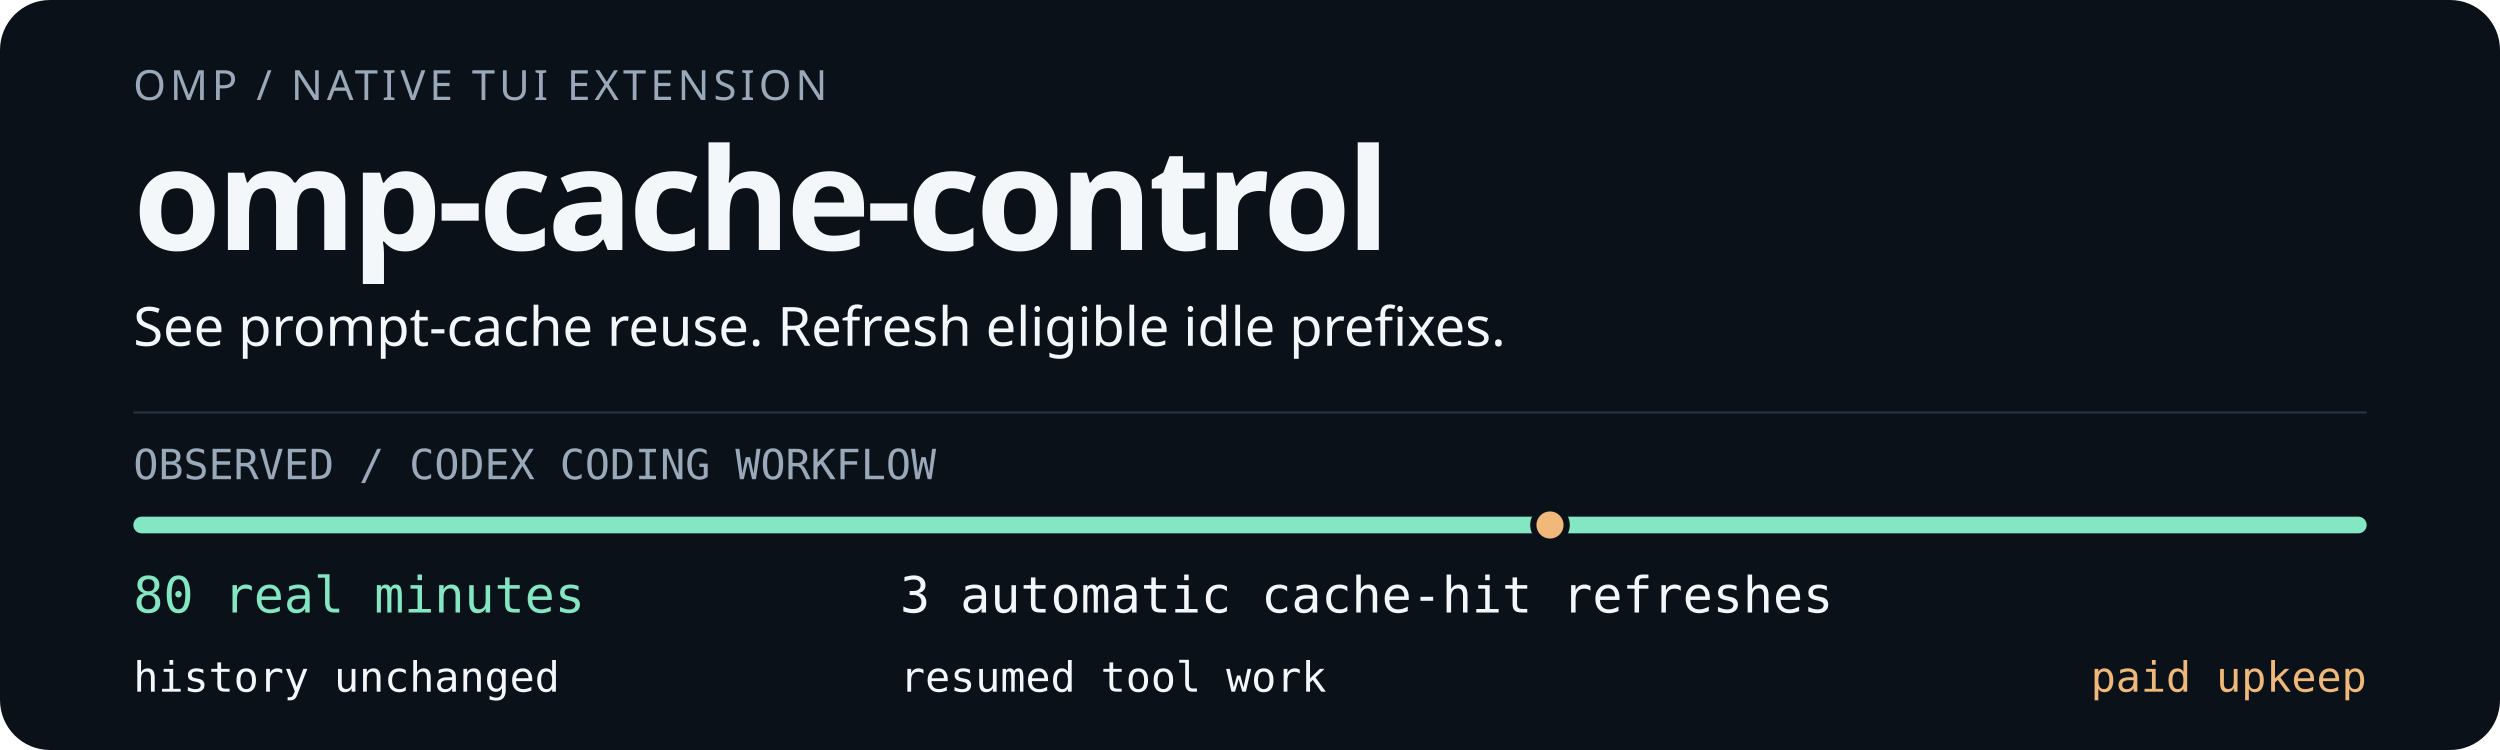
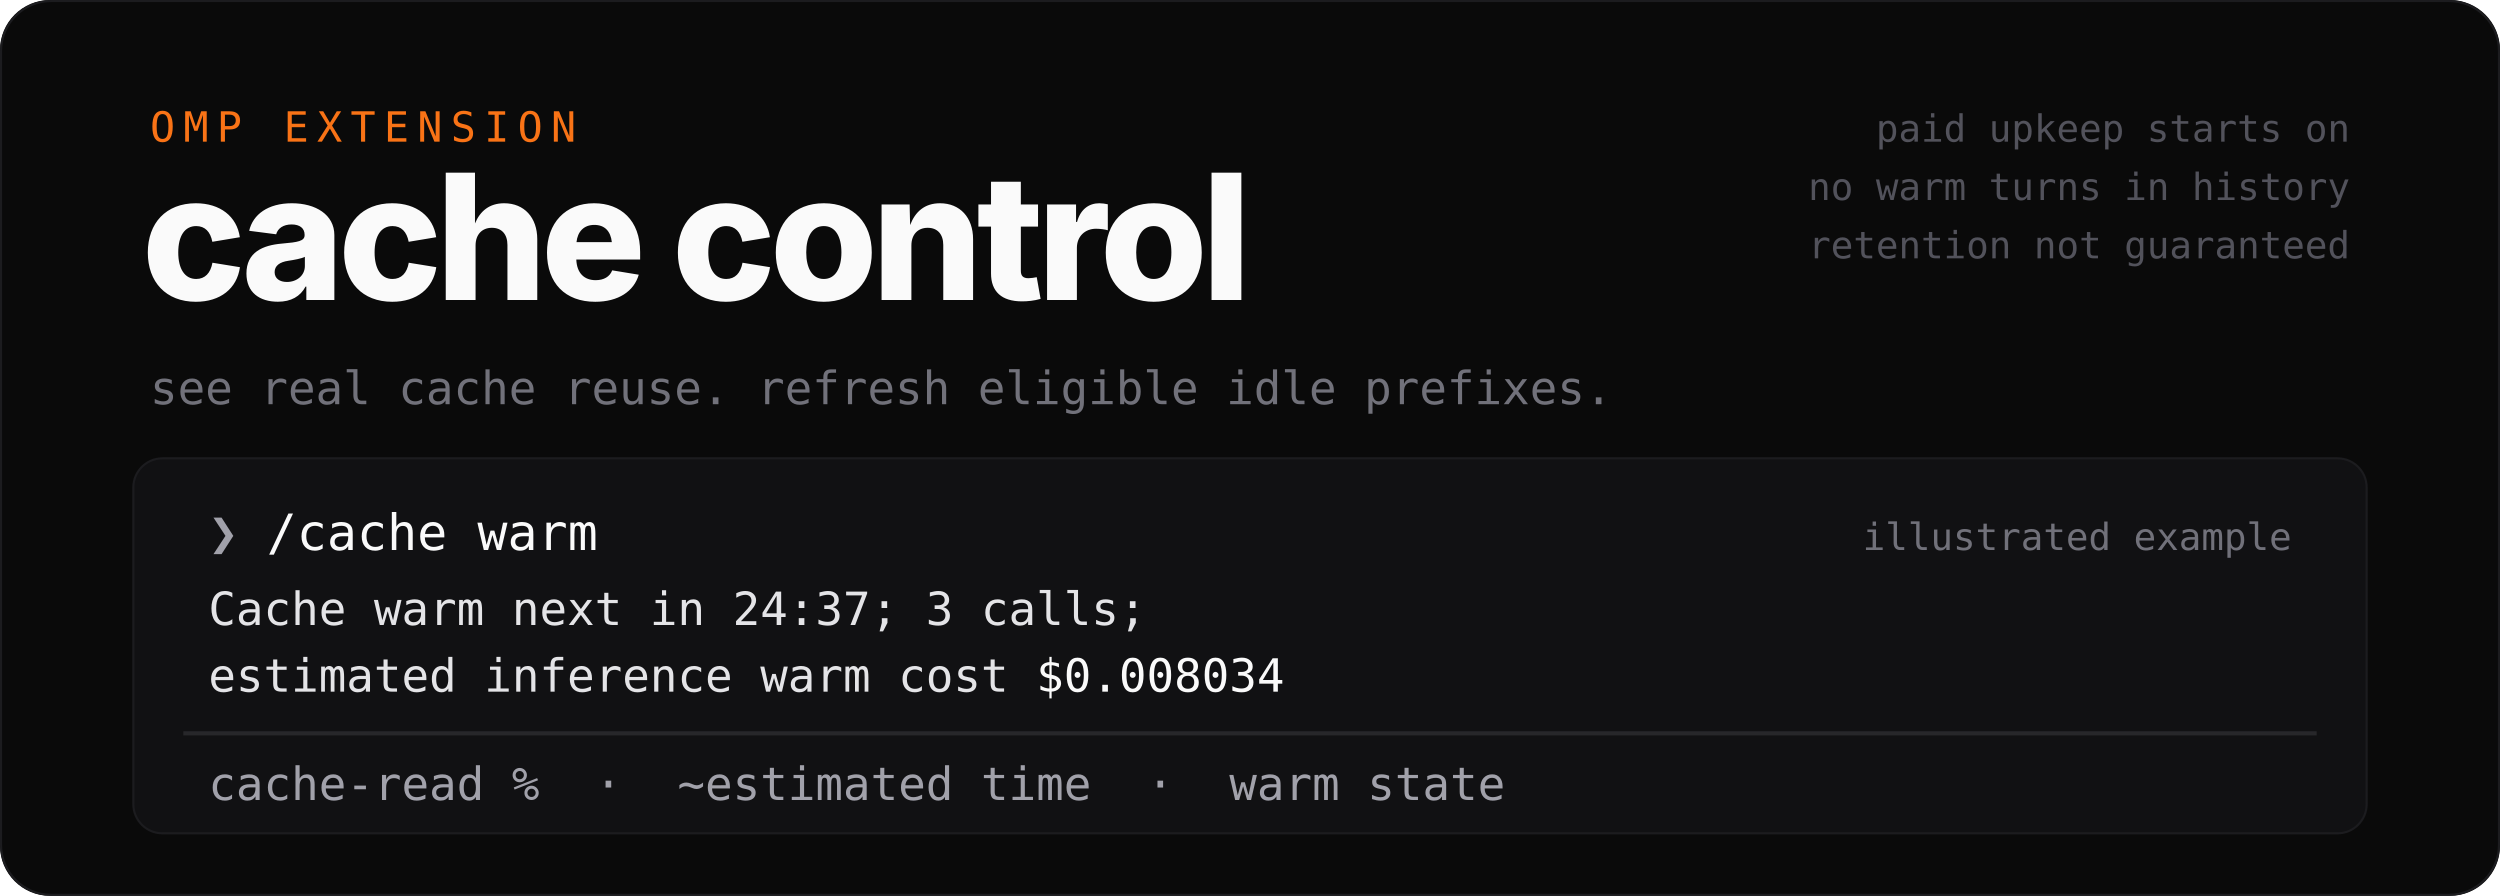
- <svg xmlns="http://www.w3.org/2000/svg" width="1200" height="360" viewBox="0 0 1200 360" role="img" aria-labelledby="title desc">
-   <rect width="1200" height="360" rx="24" fill="#0B1118" />
-   <g id="identity" font-family="Segoe UI, -apple-system, BlinkMacSystemFont, sans-serif">
-     <text x="64" y="48" fill="#9AA9BA" font-size="20" letter-spacing="2">OMP / NATIVE TUI EXTENSION</text>
-     <text x="64" y="120" fill="#F4F7FA" font-size="68" font-weight="650" letter-spacing="-2">omp-cache-control</text>
-     <text x="64" y="166" fill="#F4F7FA" font-size="26">See prompt-cache reuse. Refresh eligible idle prefixes.</text>
+ <svg xmlns="http://www.w3.org/2000/svg" width="1200" height="430" viewBox="0 0 1200 430" role="img" aria-labelledby="title desc">
+   <rect width="1200" height="430" rx="24" fill="#0A0A0A" />
+   <rect x="0.5" y="0.5" width="1199" height="429" rx="24" fill="none" stroke="#1C1C1F" />
+   <g id="title-block">
+     <text x="72" y="68" font-family="ui-monospace,SFMono-Regular,Menlo,Consolas,monospace" font-size="20" letter-spacing="4" fill="#F97316">OMP EXTENSION</text>
+     <text x="68" y="144" font-family="-apple-system,BlinkMacSystemFont,Segoe UI,Inter,sans-serif" font-size="84" font-weight="800" letter-spacing="-3" fill="#FAFAFA">cache control</text>
+     <text x="72" y="194" font-family="ui-monospace,SFMono-Regular,Menlo,Consolas,monospace" font-size="22" fill="#71717A">see real cache reuse. refresh eligible idle prefixes.</text>
  </g>
-   <path d="M64 198H1136" stroke="#263544" stroke-width="1" />
-   <g id="observed-prefix" font-family="ui-monospace, Consolas, SFMono-Regular, Menlo, monospace">
-     <text x="64" y="230" fill="#9AA9BA" font-size="20">OBSERVED / CODEX CODING WORKFLOW</text>
-     <rect x="64" y="248" width="1072" height="8" rx="4" fill="#83E7C3" />
-     <circle cx="744" cy="252" r="8" fill="#F0B879" stroke="#0B1118" stroke-width="3" />
-     <text x="64" y="294" fill="#83E7C3" font-size="24">80 real minutes</text>
-     <text x="432" y="294" fill="#F4F7FA" font-size="24">3 automatic cache-hit refreshes</text>
-     <text x="64" y="332" fill="#F4F7FA" font-size="20">history unchanged</text>
-     <text x="432" y="332" fill="#F4F7FA" font-size="20">resumed tool work</text>
-     <text x="1136" y="332" fill="#F0B879" font-size="20" text-anchor="end">paid upkeep</text>
+   <g id="metadata" font-family="ui-monospace,SFMono-Regular,Menlo,Consolas,monospace" font-size="18" fill="#52525B" text-anchor="end">
+     <text x="1128" y="68">paid upkeep starts on</text>
+     <text x="1128" y="96">no warm turns in history</text>
+     <text x="1128" y="124">retention not guaranteed</text>
+   </g>
+   <g id="cache-specimen" font-family="ui-monospace,SFMono-Regular,Menlo,Consolas,monospace">
+     <rect x="64" y="220" width="1072" height="180" rx="14" fill="#111113" stroke="#1C1C1F" />
+     <text x="100" y="264" font-size="24" fill="#A1A1AA">❯</text>
+     <text x="128" y="264" font-size="24" fill="#FAFAFA">/cache warm</text>
+     <text x="1100" y="264" font-size="18" fill="#71717A" text-anchor="end">illustrated example</text>
+     <text x="100" y="300" font-size="22" fill="#E4E4E7">Cache warm next in 24:37; 3 calls;</text>
+     <text x="100" y="332" font-size="22" fill="#E4E4E7">estimated inference warm cost <tspan fill="#FAFAFA">$0.008034</tspan>
+     </text>
+     <line x1="88" y1="352" x2="1112" y2="352" stroke="#27272A" stroke-width="2" />
+     <text x="100" y="384" font-size="22" fill="#A1A1AA" xml:space="preserve">cache-read %  ·  ~estimated time  ·  warm state</text>
  </g>
</svg>
